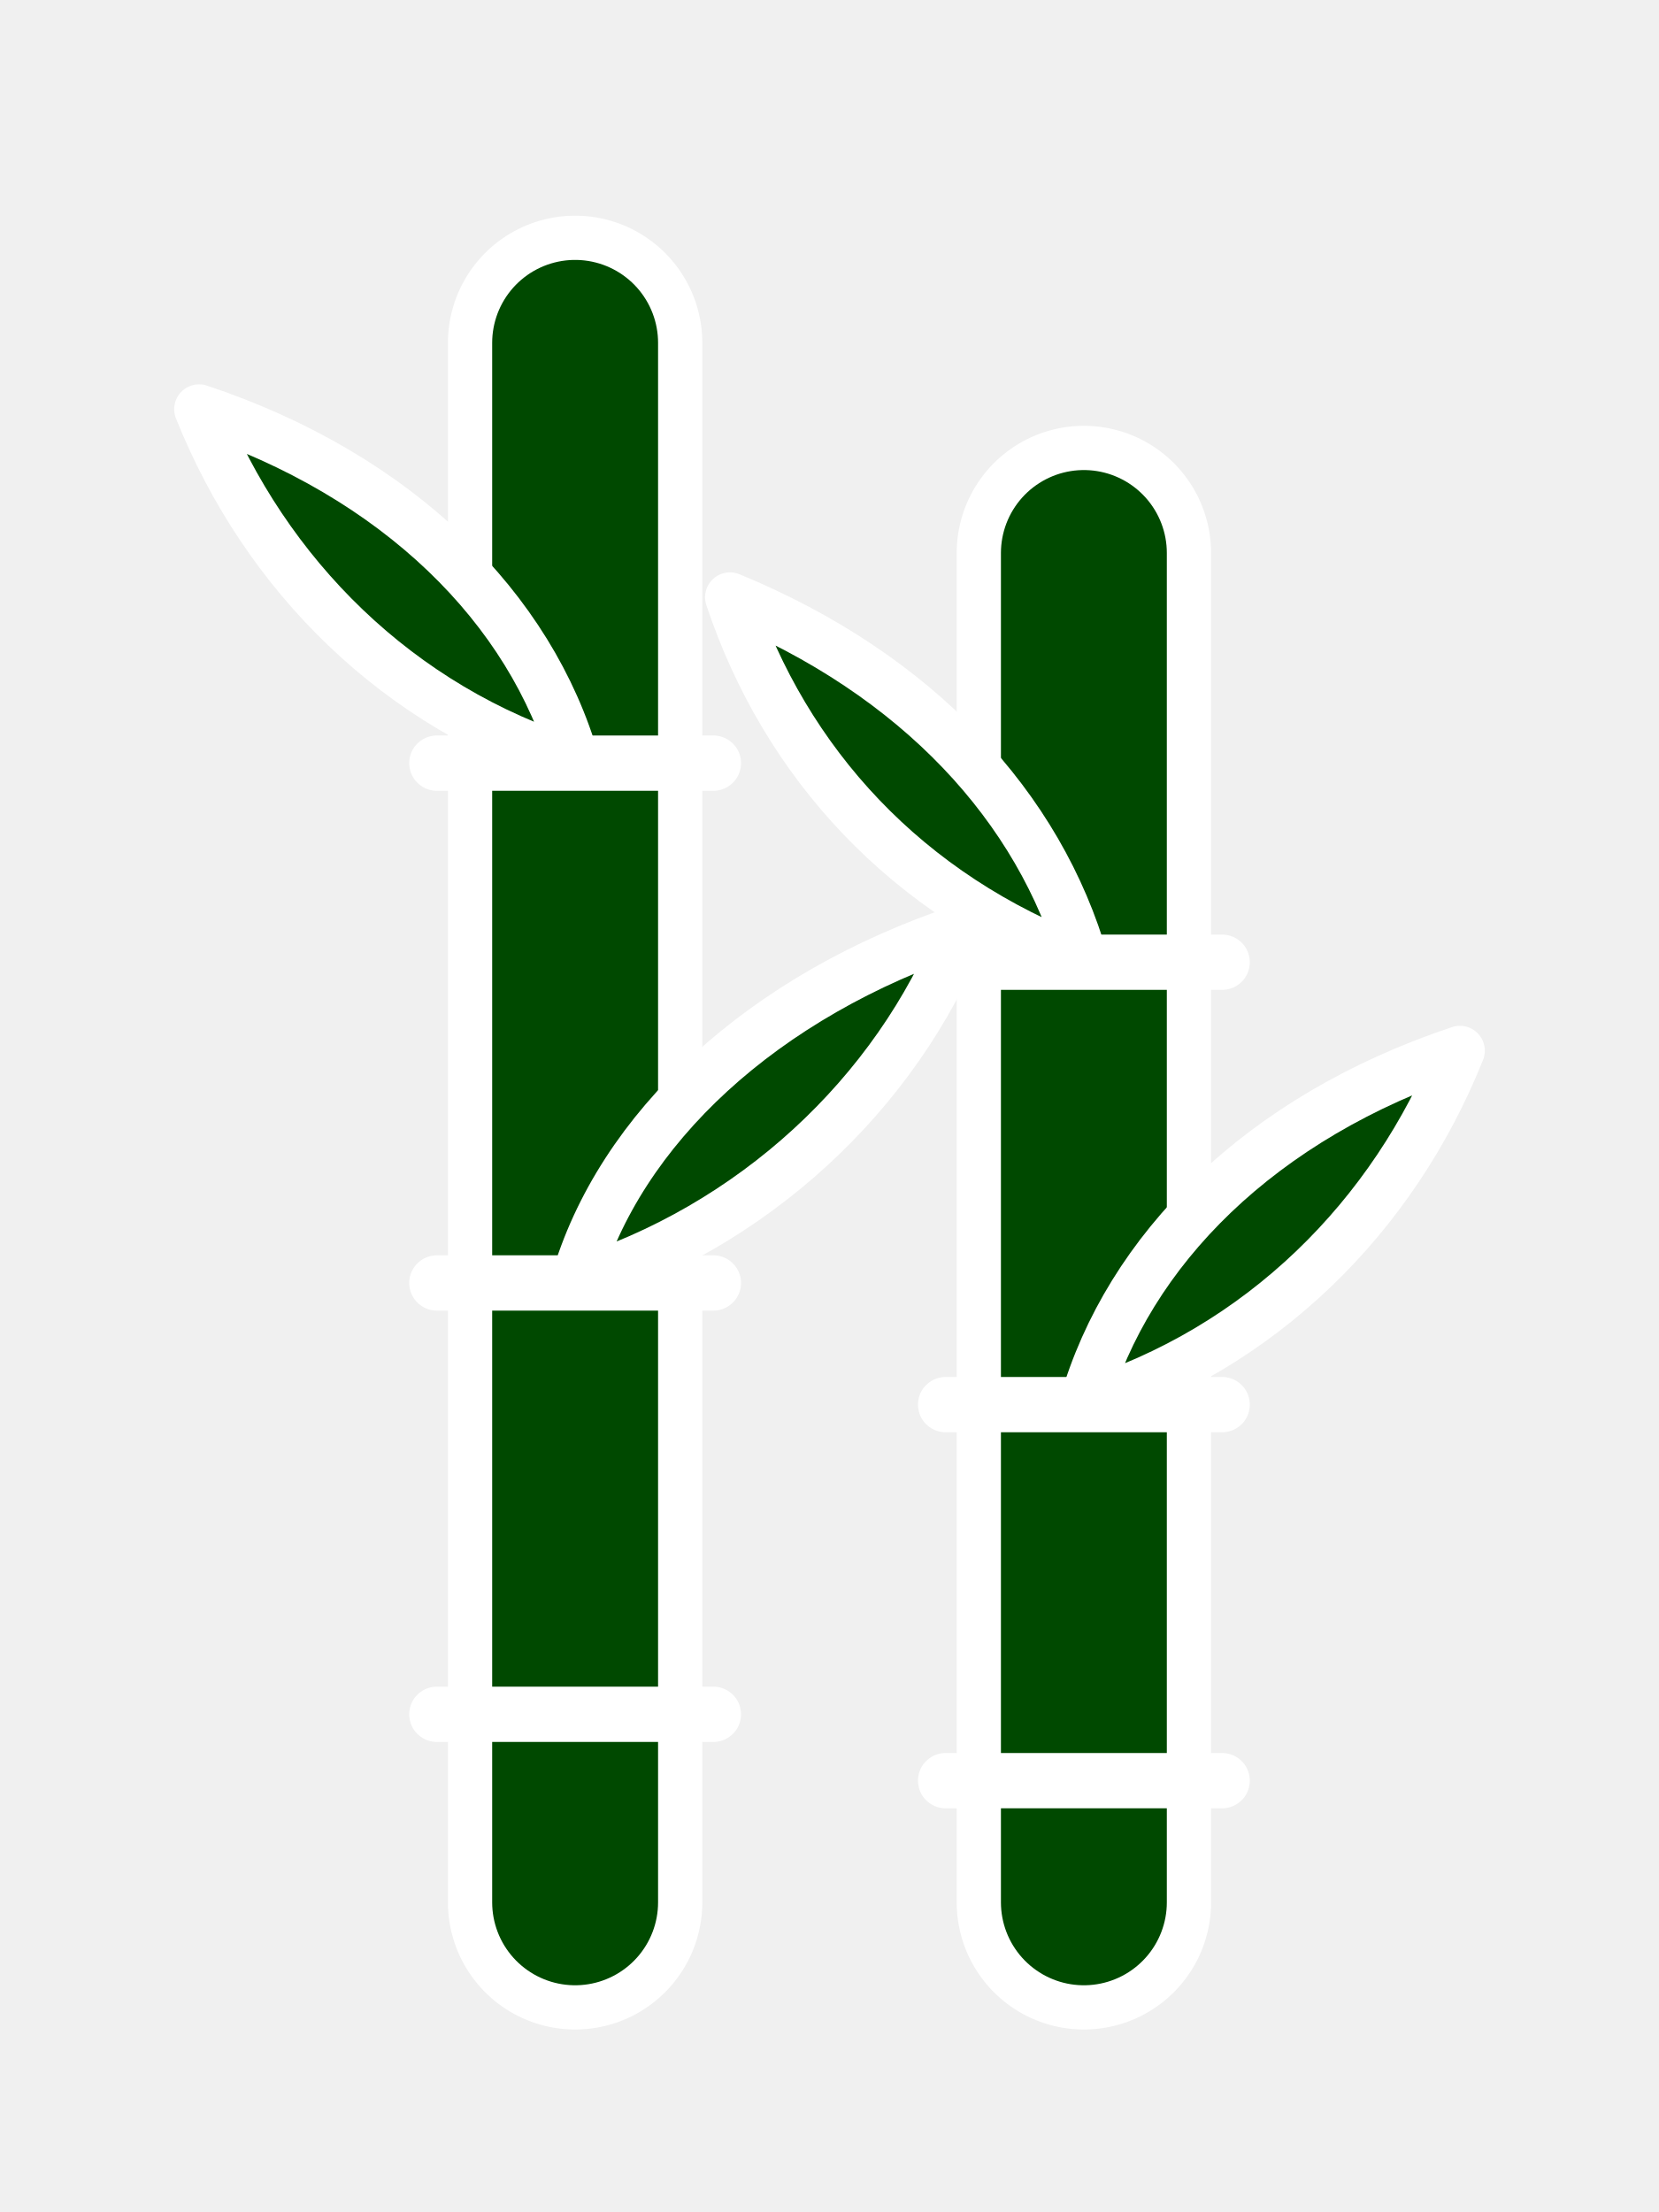
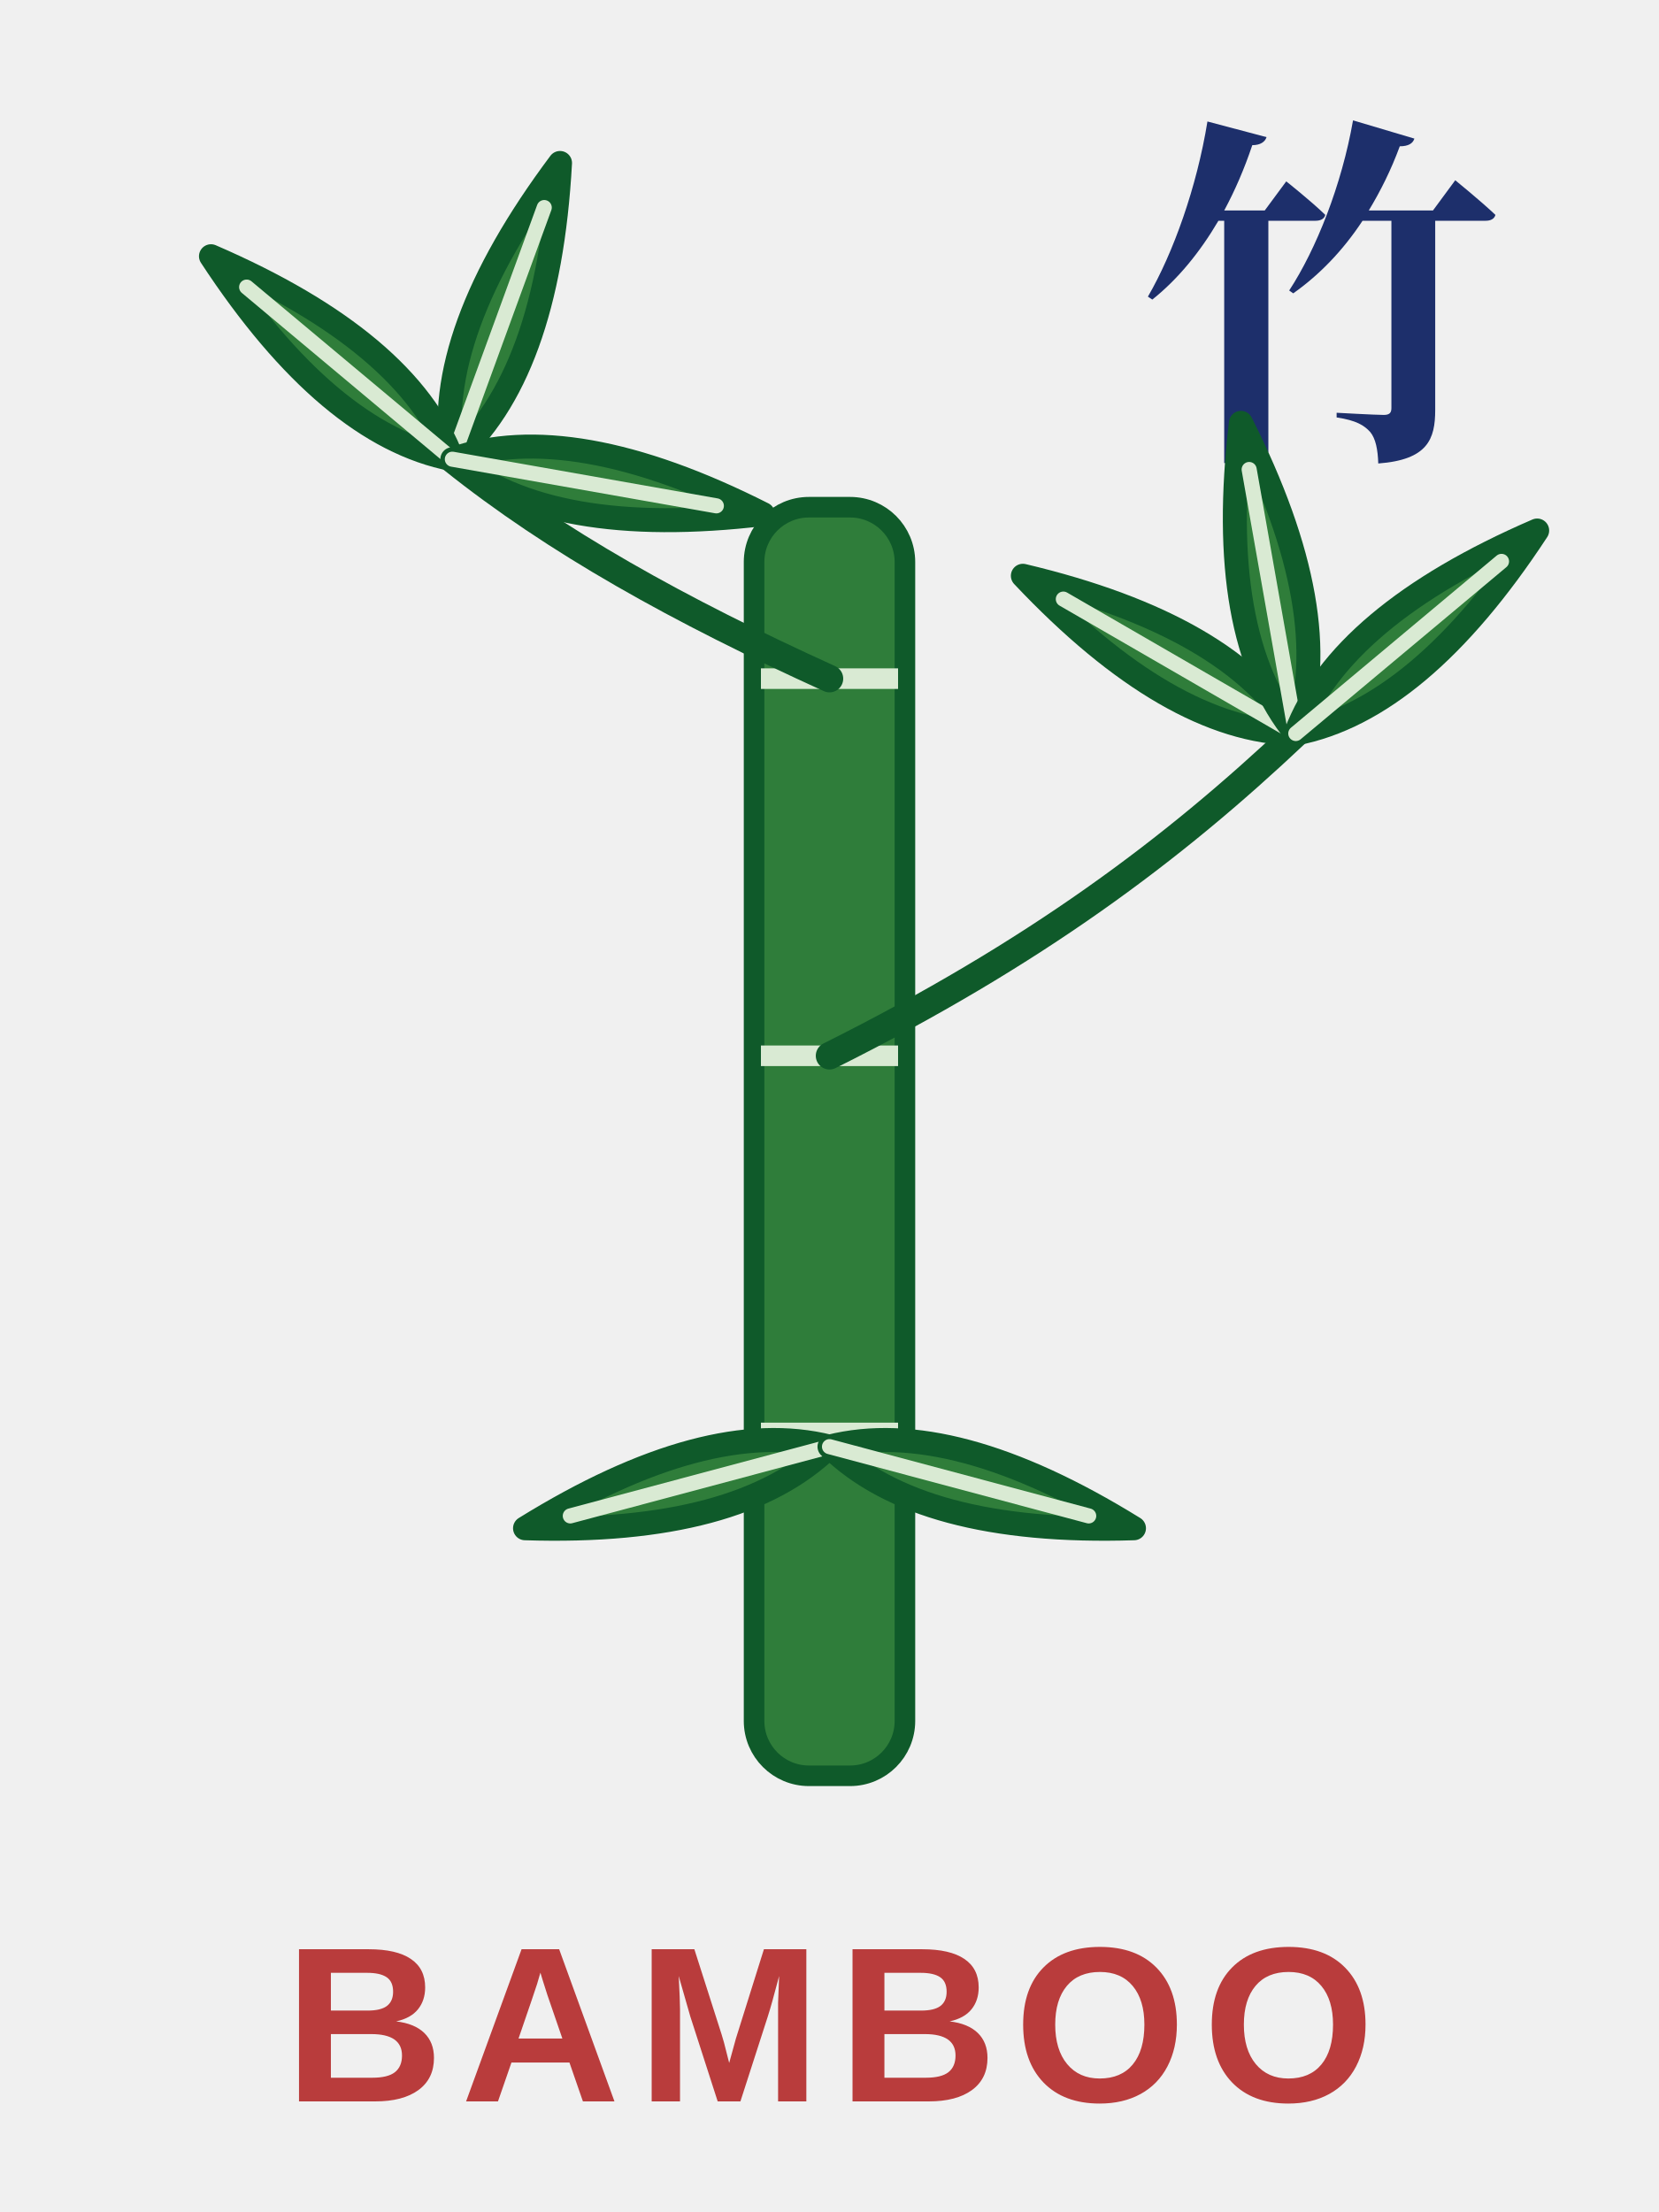
<svg xmlns="http://www.w3.org/2000/svg" width="300" height="400" viewBox="0 0 300 400">
-   <g stroke-linecap="round" stroke-linejoin="round">
-     <g fill="none" stroke="#ffffff" stroke-width="46">
-       <path d="M104 62 L104 344" />
-       <path d="M196 100 L196 344" />
-     </g>
-     <g fill="none" stroke="#004900" stroke-width="30">
-       <path d="M104 62 L104 344" />
-       <path d="M196 100 L196 344" />
-     </g>
-     <g fill="none" stroke="#ffffff" stroke-width="10">
-       <path d="M79 138 L129 138 M79 232 L129 232 M79 310 L129 310" />
-       <path d="M171 174 L221 174 M171 254 L221 254 M171 322 L221 322" />
-     </g>
-     <g fill="#004900" stroke="#ffffff" stroke-width="9">
-       <path d="M104 138 C72 128 48 104 36 74 C72 86 96 110 104 138 Z" />
-       <path d="M104 232 C136 222 162 198 174 168 C138 180 112 204 104 232 Z" />
-       <path d="M196 174 C164 162 142 138 132 108 C166 122 188 146 196 174 Z" />
-       <path d="M196 254 C228 244 252 220 264 190 C228 202 204 226 196 254 Z" />
-     </g>
+   <text x="272" y="78" text-anchor="end" font-family="'Songti SC','STSong','Noto Serif CJK SC','Noto Serif CJK','Source Han Serif SC',serif" font-size="66" font-weight="700" fill="#1d2f6b">竹</text>
+   <g transform="translate(150 212) scale(1.24) translate(-150 -222)">
+     <rect x="139" y="125" width="22" height="185" rx="8" fill="#2f7d3a" stroke="#0f5a2a" stroke-width="3" />
+     <path d="M140,150 L160,150" stroke="#d9ead3" stroke-width="3" />
+     <path d="M140,205 L160,205" stroke="#d9ead3" stroke-width="3" />
+     <path d="M140,260 L160,260" stroke="#d9ead3" stroke-width="3" />
+     <path d="M150,205 C180,190 200,175 218,158" fill="none" stroke="#0f5a2a" stroke-width="4" stroke-linecap="round" stroke-linejoin="round" />
+     <path d="M150,150 C128,140 110,130 95,118" fill="none" stroke="#0f5a2a" stroke-width="4" stroke-linecap="round" stroke-linejoin="round" />
+     <path d="M218.0,158.0 Q208.6,142.2 178.2,135.0 Q199.6,157.7 218.0,158.0Z" fill="#2f7d3a" stroke="#0f5a2a" stroke-width="3.5" stroke-linejoin="round" />
+     <path d="M218.0,158.0 L184.1,138.4" stroke="#d9ead3" stroke-width="2.2" stroke-linecap="round" />
+     <path d="M218.0,158.0 Q224.1,140.6 210.0,112.7 Q206.3,143.7 218.0,158.0Z" fill="#2f7d3a" stroke="#0f5a2a" stroke-width="3.5" stroke-linejoin="round" />
+     <path d="M218.0,158.0 L211.2,119.5" stroke="#d9ead3" stroke-width="2.2" stroke-linecap="round" />
+     <path d="M218.0,158.0 Q236.1,154.5 253.2,128.4 Q224.5,140.8 218.0,158.0Z" fill="#2f7d3a" stroke="#0f5a2a" stroke-width="3.5" stroke-linejoin="round" />
+     <path d="M218.0,158.0 L248.0,132.9" stroke="#d9ead3" stroke-width="2.2" stroke-linecap="round" />
+     <path d="M95.0,118.0 Q109.0,105.9 110.7,74.8 Q92.0,99.8 95.0,118.0Z" fill="#2f7d3a" stroke="#0f5a2a" stroke-width="3.5" stroke-linejoin="round" />
+     <path d="M95.0,118.0 L108.4,81.3" stroke="#d9ead3" stroke-width="2.2" stroke-linecap="round" />
+     <path d="M95.0,118.0 Q88.5,100.8 59.8,88.4 Q76.9,114.5 95.0,118.0Z" fill="#2f7d3a" stroke="#0f5a2a" stroke-width="3.5" stroke-linejoin="round" />
+     <path d="M95.0,118.0 L65.0,92.9" stroke="#d9ead3" stroke-width="2.2" stroke-linecap="round" />
+     <path d="M95.0,118.0 Q109.3,129.7 140.3,126.0 Q112.4,111.9 95.0,118.0Z" fill="#2f7d3a" stroke="#0f5a2a" stroke-width="3.5" stroke-linejoin="round" />
+     <path d="M95.0,118.0 L133.5,124.8" stroke="#d9ead3" stroke-width="2.2" stroke-linecap="round" />
+     <path d="M150.0,262.0 Q132.1,257.5 105.6,273.9 Q136.8,274.9 150.0,262.0Z" fill="#2f7d3a" stroke="#0f5a2a" stroke-width="3.5" stroke-linejoin="round" />
+     <path d="M150.0,262.0 L112.2,272.1" stroke="#d9ead3" stroke-width="2.2" stroke-linecap="round" />
+     <path d="M150.0,262.0 Q163.2,274.9 194.4,273.9 Q167.9,257.5 150.0,262.0Z" fill="#2f7d3a" stroke="#0f5a2a" stroke-width="3.5" stroke-linejoin="round" />
+     <path d="M150.0,262.0 L187.8,272.1" stroke="#d9ead3" stroke-width="2.2" stroke-linecap="round" />
  </g>
+   <text x="150" y="380" text-anchor="middle" font-family="'Helvetica Neue','Arial Narrow',Arial,sans-serif" font-size="40" font-weight="800" letter-spacing="3" fill="#b93c3c">BAMBOO</text>
</svg>
